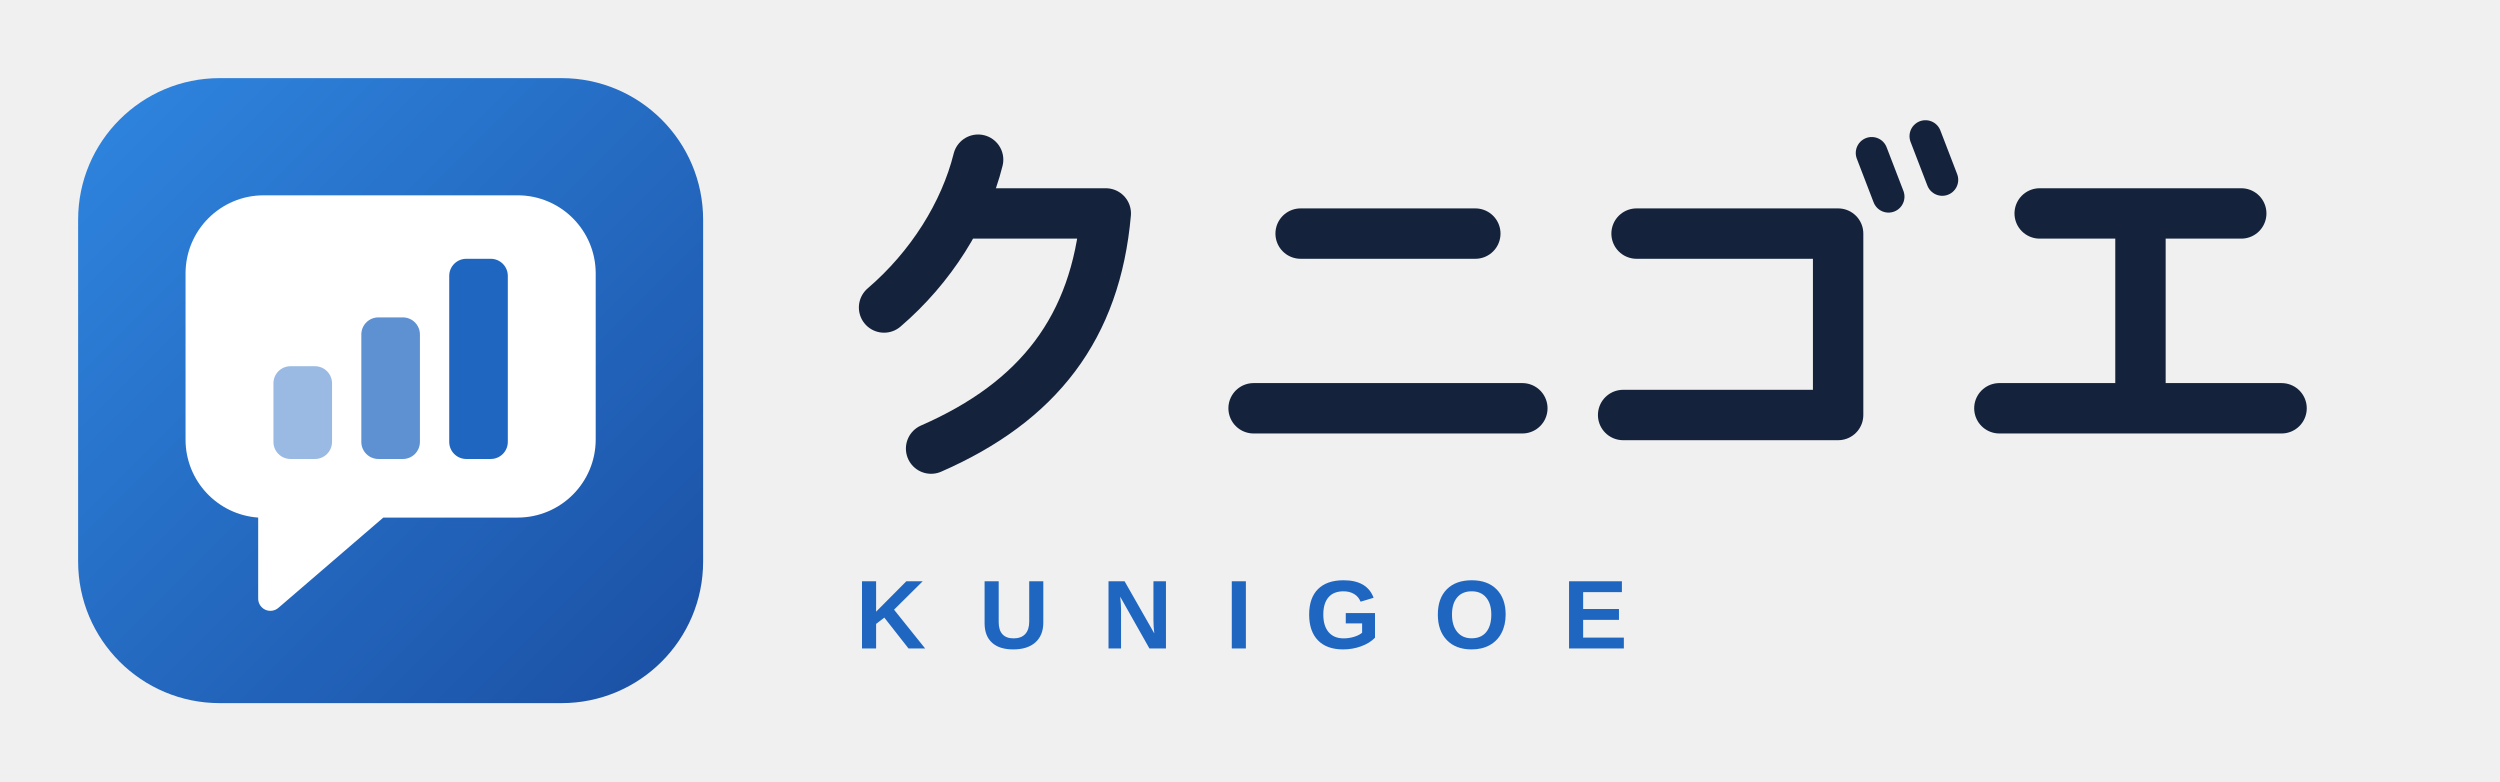
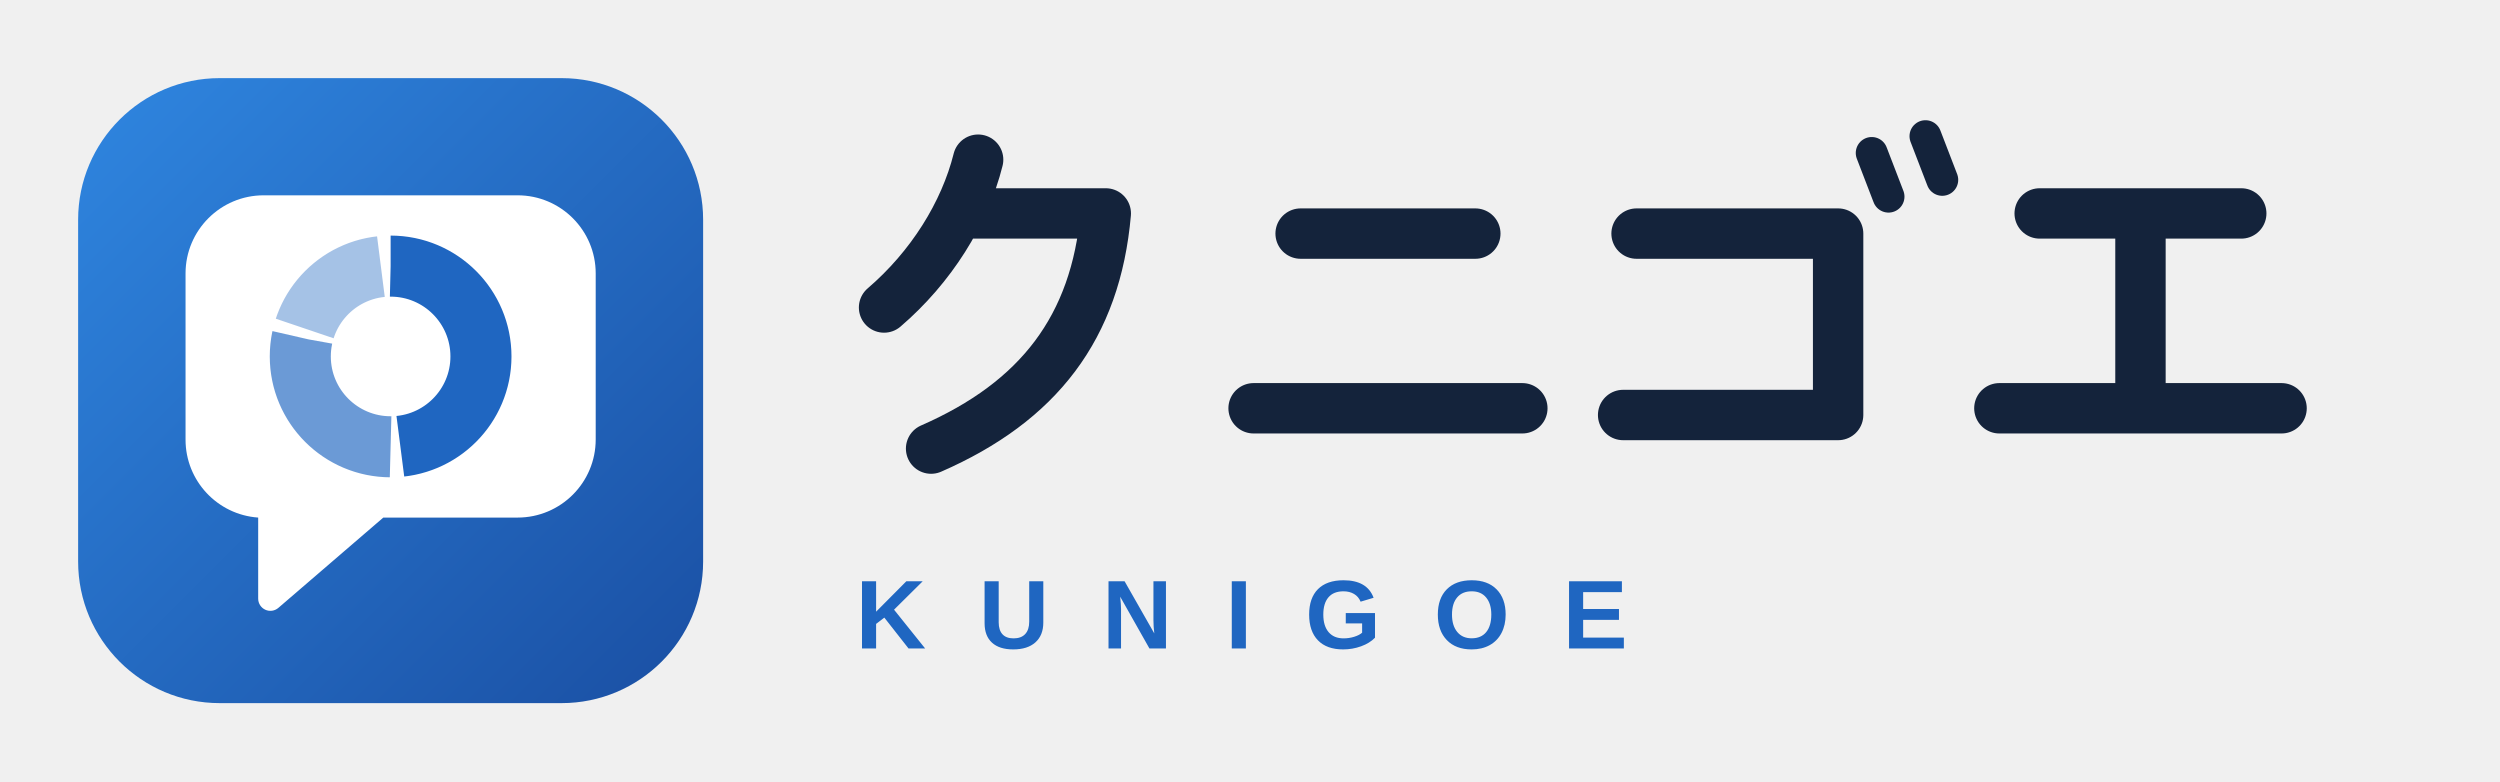
<svg xmlns="http://www.w3.org/2000/svg" viewBox="0 0 640 200" role="img" aria-label="クニゴエ KUNIGOE">
  <svg x="20" y="20" width="160" height="160" viewBox="0 0 512 512">
    <defs>
      <linearGradient id="bgl" x1="0" y1="0" x2="1" y2="1">
        <stop offset="0" stop-color="#2f86e0" />
        <stop offset="1" stop-color="#1a4fa3" />
      </linearGradient>
    </defs>
    <rect width="512" height="512" rx="116" fill="url(#bgl)" />
    <path fill="#fff" d="M152 96h208a64 64 0 0 1 64 64v136a64 64 0 0 1-64 64H250l-86 74a10 10 0 0 1-16.500-7.600V360a64 64 0 0 1-59.500-63.800V160a64 64 0 0 1 64-64z" />
-     <rect x="160" y="236" width="48" height="76" rx="14" fill="#1f66c1" opacity=".45" />
-     <rect x="232" y="196" width="48" height="116" rx="14" fill="#1f66c1" opacity=".72" />
-     <rect x="304" y="148" width="48" height="164" rx="14" fill="#1f66c1" />
+     <circle cx="256" cy="228" r="74" fill="none" stroke="#1f66c1" stroke-width="50" stroke-dasharray="224.5 465.0" stroke-dashoffset="0.0" opacity="1" transform="rotate(-90 256 228)" />
+     <circle cx="256" cy="228" r="74" fill="none" stroke="#1f66c1" stroke-width="50" stroke-dasharray="131.5 465.0" stroke-dashoffset="-232.5" opacity=".66" transform="rotate(-90 256 228)" />
+     <circle cx="256" cy="228" r="74" fill="none" stroke="#1f66c1" stroke-width="50" stroke-dasharray="85.0 465.0" stroke-dashoffset="-372.0" opacity=".4" transform="rotate(-90 256 228)" />
  </svg>
  <g transform="translate(216 34) scale(.86)" fill="none" stroke="#14233b" stroke-width="15" stroke-linecap="round" stroke-linejoin="round">
    <path d="M40 8C36 24 26 40 12 52 M34 24H78C75 58 58 80 26 94" transform="translate(0 0)" />
    <path d="M24 30H76 M10 82H90" transform="translate(112 0)" />
    <path d="M12 30H72V84H8" transform="translate(224 0)" />
    <path d="M20 24H80 M50 24V82 M8 82H92" transform="translate(336 0)" />
    <path d="M306 6L311 19 M322 1L327 14" stroke-width="9.500" />
  </g>
  <text x="219" y="166" font-family="Arial, 'Liberation Sans', Helvetica, sans-serif" font-size="25" font-weight="700" letter-spacing="13.5" fill="#1f66c1">KUNIGOE</text>
</svg>
